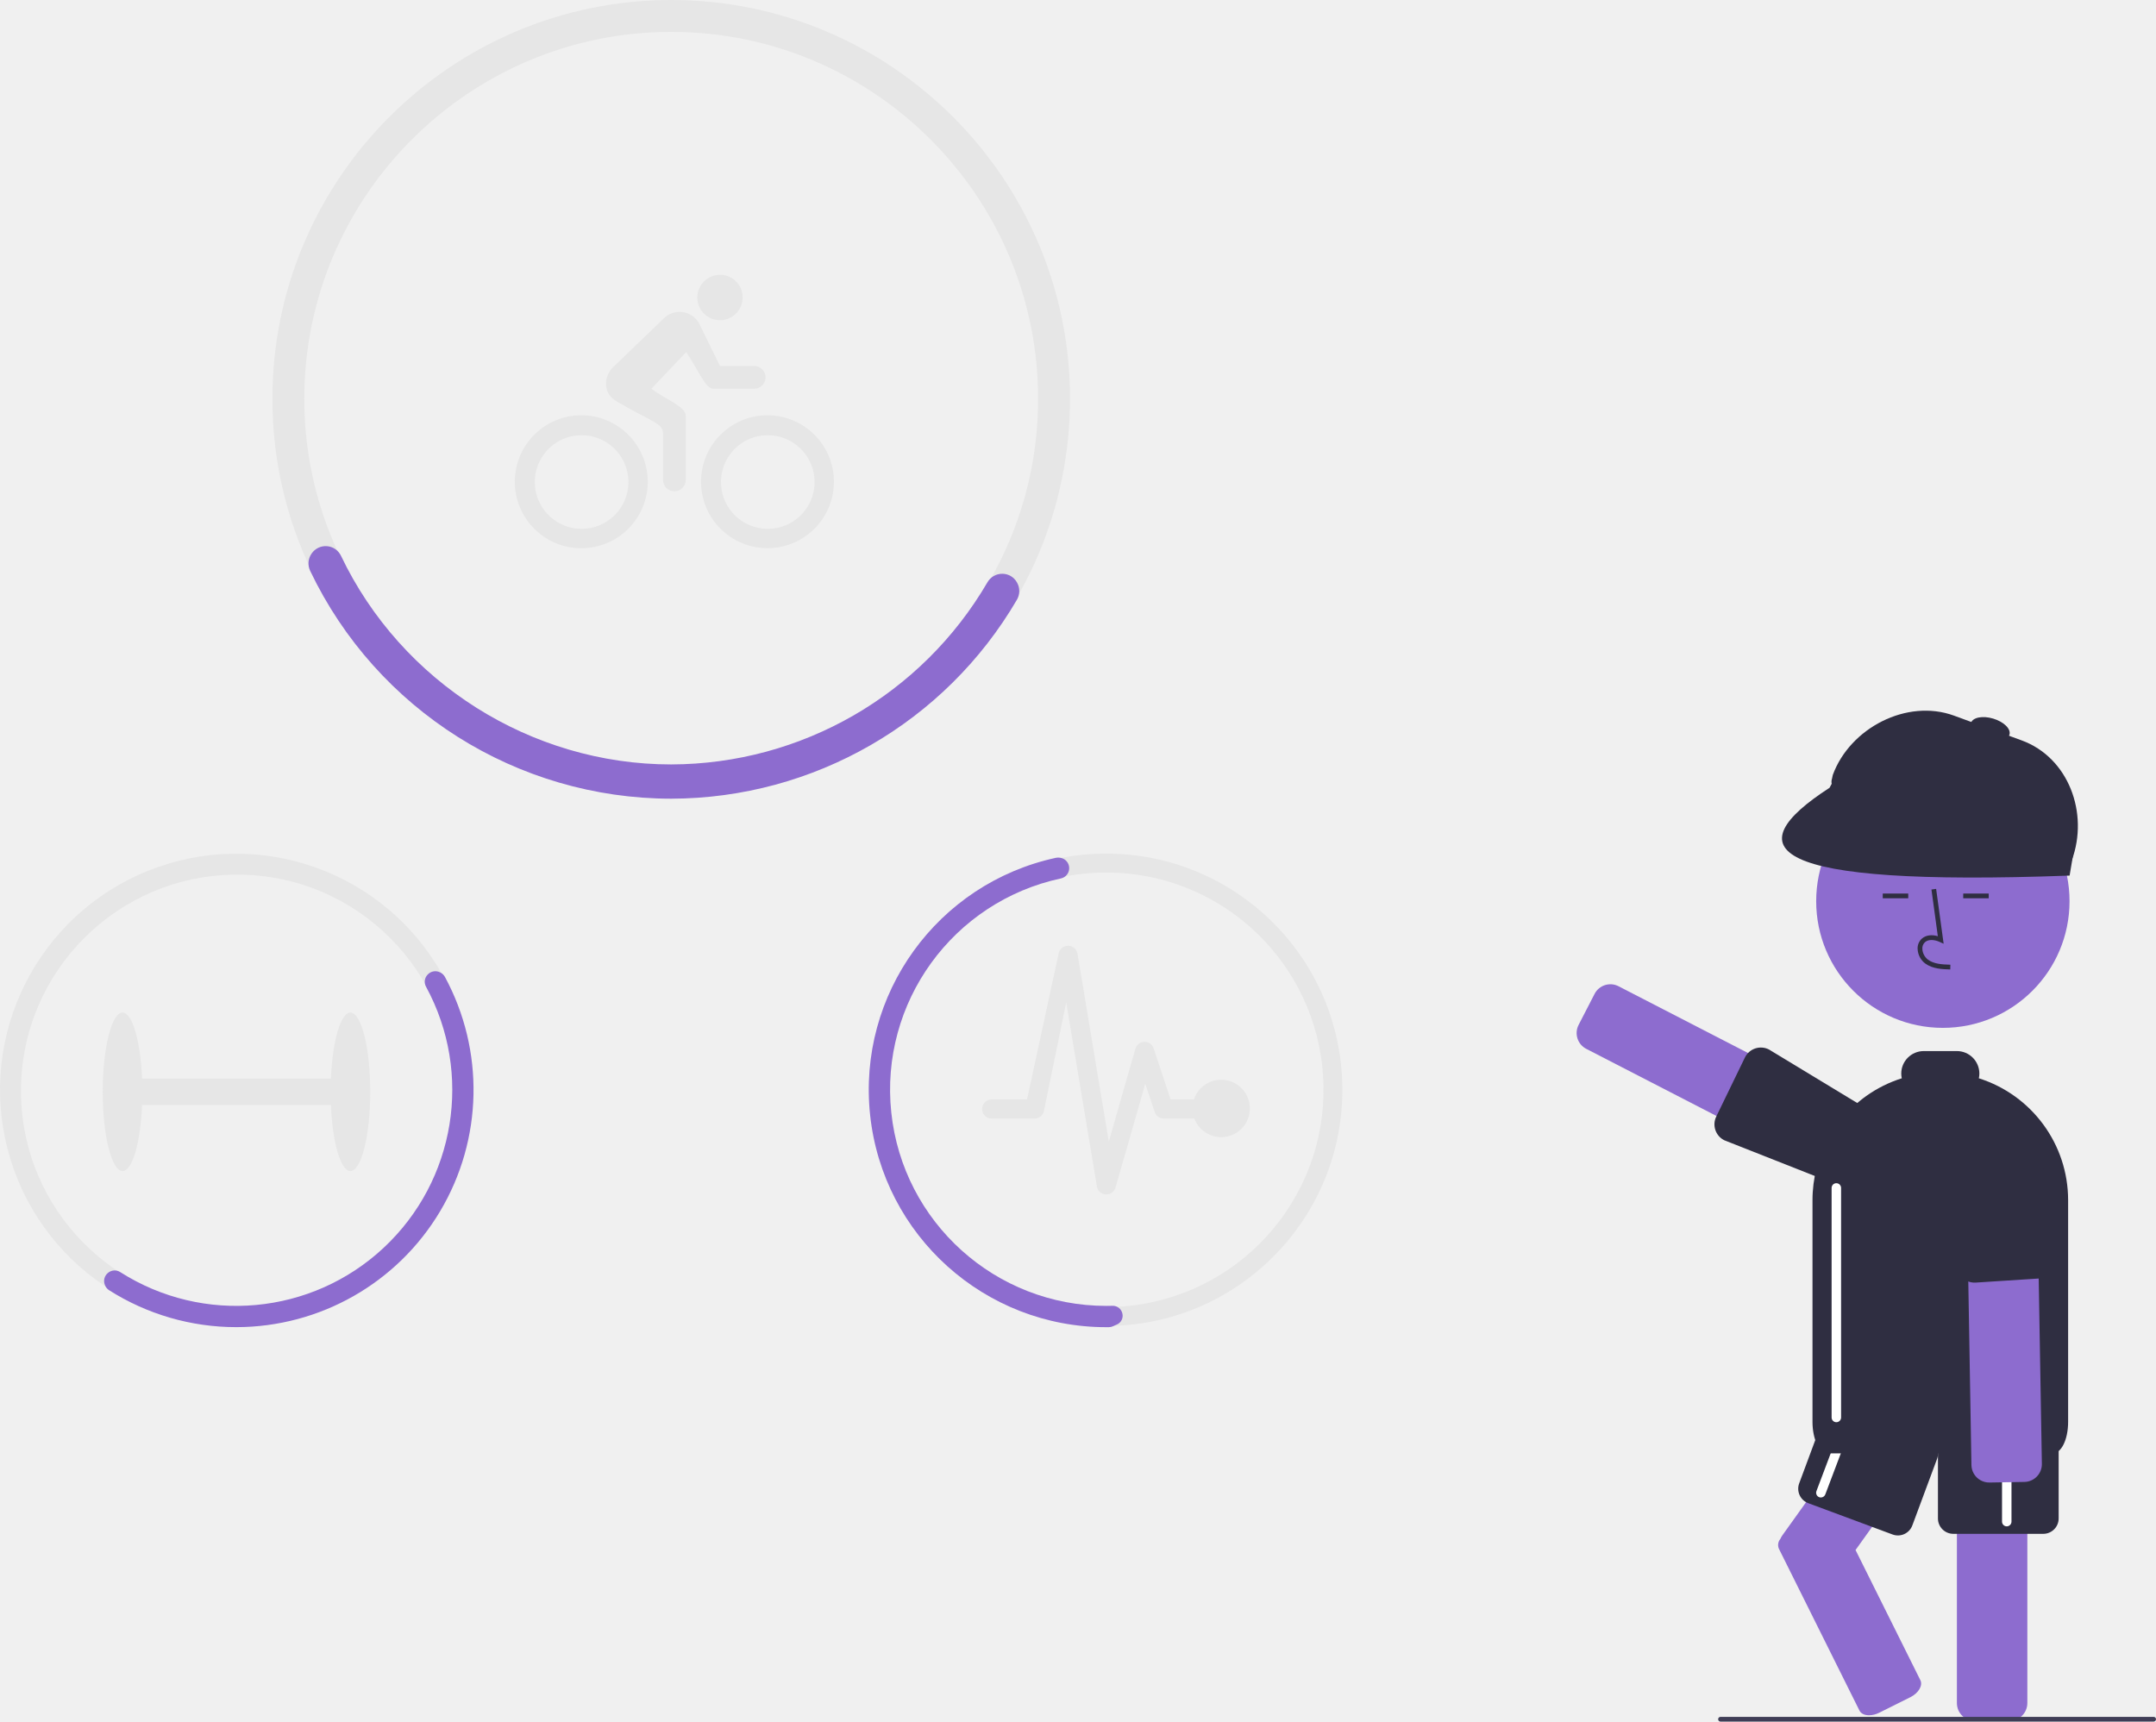
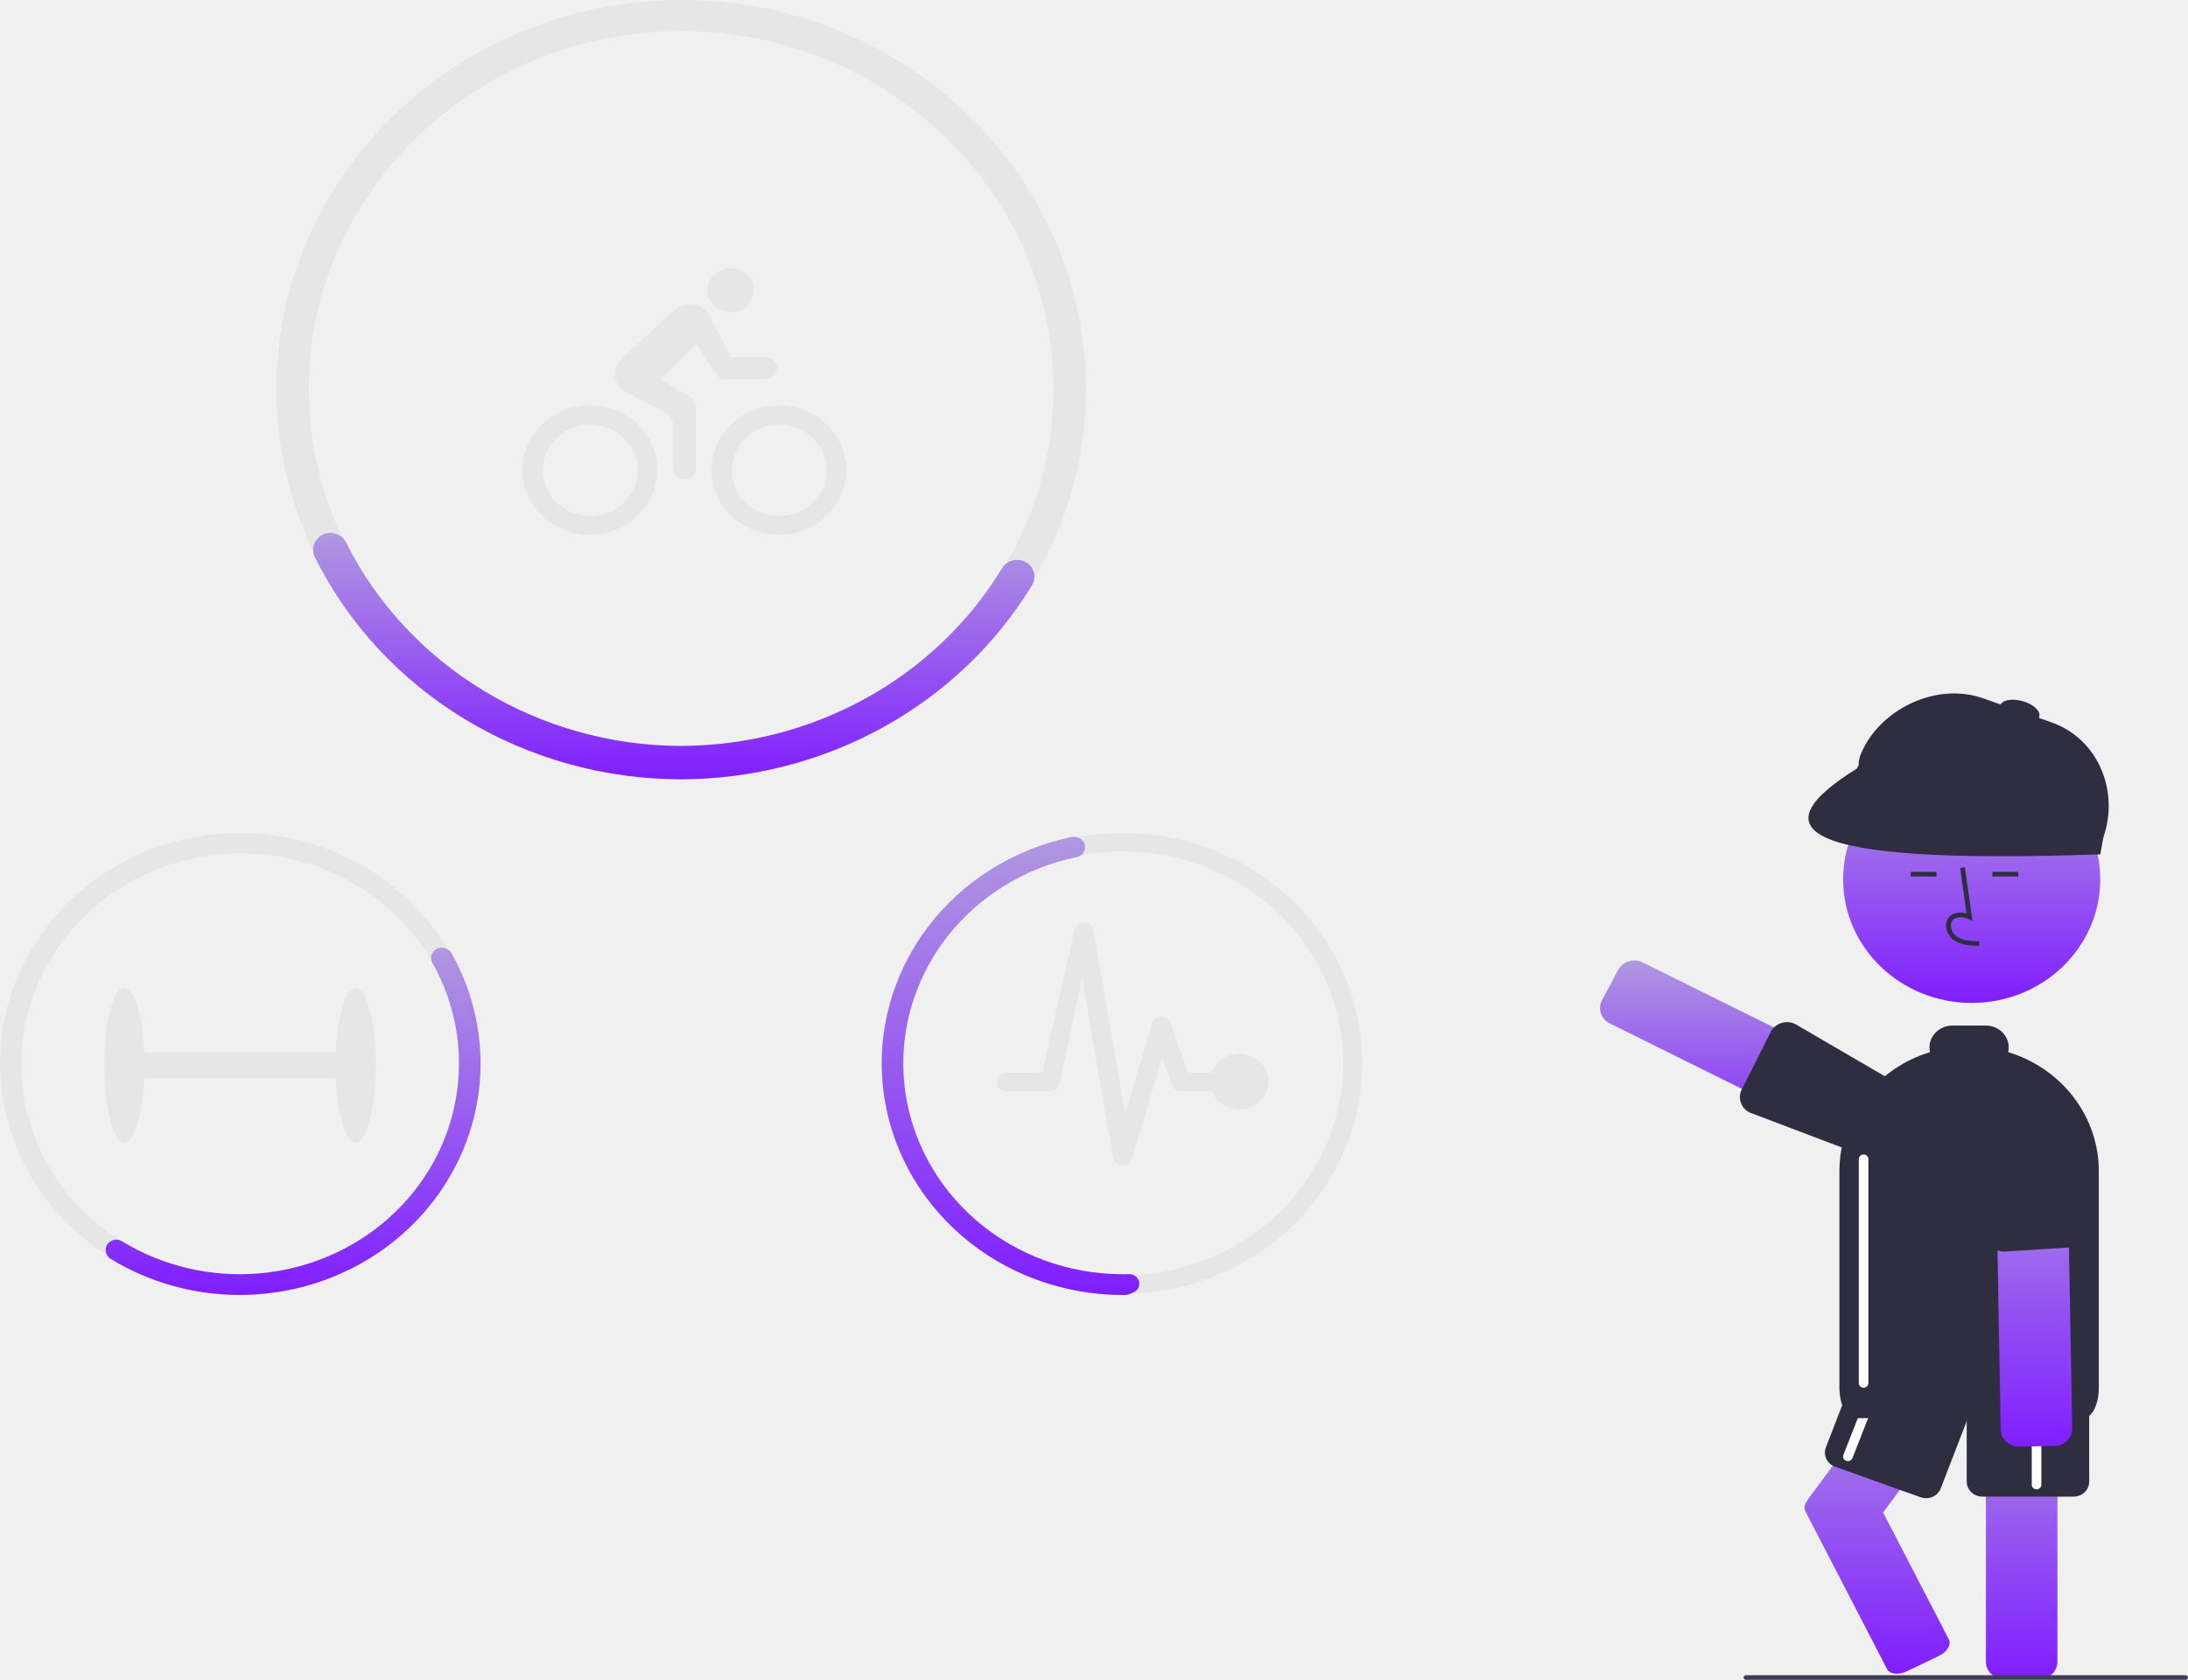
- <svg xmlns="http://www.w3.org/2000/svg" data-name="Layer 1" width="910.915" height="727.466" viewBox="0 0 910.915 727.466">
-   <path d="M896.568,736.779a4.098,4.098,0,0,1,.229-.34,6.959,6.959,0,0,1,.76-1.35l25.16-35.2,20.73-28.99h35.36l-2.5,3.49-4.45,6.23-13.79,19.28-29.55,41.33,27.39,55.02c1.12,2.24-.79,5.46-4.24,7.18l-13.21,6.58a9.712,9.712,0,0,1-4.23,1.06c-1.86,0-3.41-.69-4.06-2l-34.05-68.4A3.963,3.963,0,0,1,896.568,736.779Z" transform="translate(-144.5425 -86.26723)" fill="#8d6ccf" />
-   <path d="M944.15,734.671,908.529,721.436a6.508,6.508,0,0,1-3.829-8.357l10.449-28.122a6.509,6.509,0,0,1,8.357-3.829l35.621,13.235a6.508,6.508,0,0,1,3.829,8.357l-10.449,28.122a6.499,6.499,0,0,1-8.357,3.829Z" transform="translate(-144.5425 -86.26723)" fill="#2f2e41" />
-   <path d="M913.861,719.038a1.994,1.994,0,0,1-.704-.129h-0a2.003,2.003,0,0,1-1.164-2.578l13.079-34.611a2,2,0,0,1,3.742,1.414L915.734,717.745A2.004,2.004,0,0,1,913.861,719.038Z" transform="translate(-144.5425 -86.26723)" fill="#fff" />
-   <path d="M971.337,805.919V680.909a1.968,1.968,0,0,1,.022-.348,7.443,7.443,0,0,1,4.764-6.637,7.313,7.313,0,0,1,2.714-.516h14.76a7.508,7.508,0,0,1,7.5,7.5V805.919a7.508,7.508,0,0,1-7.5,7.5H978.837A7.508,7.508,0,0,1,971.337,805.919Z" transform="translate(-144.5425 -86.26723)" fill="#8d6ccf" />
-   <path d="M963.328,727.899v-30a6.507,6.507,0,0,1,6.5-6.5h38a6.507,6.507,0,0,1,6.5,6.5v30a6.507,6.507,0,0,1-6.5,6.5h-38A6.507,6.507,0,0,1,963.328,727.899Z" transform="translate(-144.5425 -86.26723)" fill="#2f2e41" />
-   <path d="M992.402,731.233a2.002,2.002,0,0,1-2-2v-37a2,2,0,0,1,4,0v37A2.002,2.002,0,0,1,992.402,731.233Z" transform="translate(-144.5425 -86.26723)" fill="#fff" />
-   <path d="M924.068,585.823,814.73,529.454a7.517,7.517,0,0,1-3.227-10.104l6.761-13.121a7.516,7.516,0,0,1,10.103-3.225L937.708,559.375A7.106,7.106,0,0,1,939.226,560.422a7.471,7.471,0,0,1,1.706,9.056l-6.761,13.121a7.478,7.478,0,0,1-4.386,3.708,7.771,7.771,0,0,1-2.298.352A7.442,7.442,0,0,1,924.068,585.823Z" transform="translate(-144.5425 -86.26723)" fill="#8d6ccf" />
-   <path d="M926.194,589.065l-53.158-20.988a7.509,7.509,0,0,1-3.347-10.057l12.122-24.984a7.537,7.537,0,0,1,4.34-3.751,7.514,7.514,0,0,1,5.796.457l48.004,29.1a2.185,2.185,0,0,1,.511.356c1.223,1.101,1.833,3.745,2.322,5.866l.078.33c.134.569.249,1.061.366,1.405l.04.132c.043.14.086.285.116.418a7.468,7.468,0,0,1-.578,5.155L936.185,585.693a7.584,7.584,0,0,1-6.727,4.146A7.199,7.199,0,0,1,926.194,589.065Z" transform="translate(-144.5425 -86.26723)" fill="#2f2e41" />
-   <circle cx="820.863" cy="380.81" r="53.519" fill="#8d6ccf" />
-   <path d="M968.53,495.913l.056-2c-3.721-.104-7.001-.337-9.466-2.138a6.148,6.148,0,0,1-2.381-4.528,3.514,3.514,0,0,1,1.153-2.895c1.636-1.382,4.269-.935,6.188-.055l1.655.759-3.173-23.19-1.981.271,2.699,19.727c-2.607-.767-5.023-.437-6.678.961a5.471,5.471,0,0,0-1.86,4.492,8.133,8.133,0,0,0,3.2,6.073C961.107,495.705,965.223,495.82,968.53,495.913Z" transform="translate(-144.5425 -86.26723)" fill="#2f2e41" />
-   <rect x="795.466" y="377.571" width="10.771" height="2" fill="#2f2e41" />
-   <rect x="829.466" y="377.571" width="10.771" height="2" fill="#2f2e41" />
-   <path d="M916.618,700.374c-3.534-.204-6.291-6.015-6.291-13.302V593.399a54.363,54.363,0,0,1,1.706-13.524l0-.001c.412-1.589.902-3.168,1.453-4.692a53.865,53.865,0,0,1,17.025-23.879c.878-.717,1.796-1.411,2.728-2.062a53.642,53.642,0,0,1,14.81-7.335,9.372,9.372,0,0,1-.222-2.006,9.511,9.511,0,0,1,9.5-9.5h14a9.511,9.511,0,0,1,9.5,9.5,9.373,9.373,0,0,1-.221,2.002A54.031,54.031,0,0,1,1018.328,593.399v93.672c0,7.474-2.855,13.328-6.5,13.328h-95A.741.741,0,0,1,916.618,700.374Z" transform="translate(-144.5425 -86.26723)" fill="#2f2e41" />
-   <path d="M978.462,708.924a7.511,7.511,0,0,1-.984-3.576L975.374,582.355a7.49,7.49,0,0,1,2.104-5.342l.002-.002a7.496,7.496,0,0,1,5.263-2.29l14.76-.248a7.495,7.495,0,0,1,7.578,6.621,5.955,5.955,0,0,1,.048.742l2.112,123.002a7.518,7.518,0,0,1-7.377,7.625l-14.755.254a7.529,7.529,0,0,1-6.648-3.794Z" transform="translate(-144.5425 -86.26723)" fill="#8d6ccf" />
-   <path d="M972.258,624.463a7.508,7.508,0,0,1-.965-3.208l.63-56.983a7.509,7.509,0,0,1,6.891-8.064l14.713-1.153a7.547,7.547,0,0,1,5.023,1.428c.151.114.302.254.449.353a14.035,14.035,0,0,0,1.148.86l.319.226c2.115,1.497,4.513,3.194,4.629,4.848l8.852,55.595a7.382,7.382,0,0,1-1.096,4.526,6.815,6.815,0,0,1-.677.939,6.475,6.475,0,0,1-.721.724,7.427,7.427,0,0,1-4.408,1.884l-27.691,1.787a7.508,7.508,0,0,1-7.096-3.764Z" transform="translate(-144.5425 -86.26723)" fill="#2f2e41" />
-   <path d="M920.402,687.233a2.002,2.002,0,0,1-2-2v-97a2,2,0,0,1,4,0v97A2.002,2.002,0,0,1,920.402,687.233Z" transform="translate(-144.5425 -86.26723)" fill="#fff" />
-   <path d="M1013.944,454.363l-92.974-34.013a4,4,0,0,1-2.382-5.131l.315-1.487c7.261-19.848,31.328-32.34,51.176-25.079l28.61,10.466c19.848,7.261,28.475,30.764,21.214,50.612l-.828,2.248A4,4,0,0,1,1013.944,454.363Z" transform="translate(-144.5425 -86.26723)" fill="#2f2e41" />
-   <path d="M1018.952,456.25c-129.587,4.782-140.911-11.501-101.426-37.105l8.376-15.413,96,35Z" transform="translate(-144.5425 -86.26723)" fill="#2f2e41" />
-   <ellipse cx="985.402" cy="394.233" rx="4.5" ry="8.5" transform="translate(179.6477 1138.168) rotate(-73.26954)" fill="#2f2e41" />
-   <path d="M428.128,86.267c-92.916,0-168.497,75.581-168.497,168.497a167.593,167.593,0,0,0,14.774,68.989c26.407,58.61,85.367,99.508,153.723,99.508a168.59,168.59,0,0,0,168.497-168.497C596.625,161.848,521.031,86.267,428.128,86.267ZM567.536,322.5A155.175,155.175,0,0,1,428.128,409.781c-65.687,0-121.965-41.073-144.49-98.888A153.876,153.876,0,0,1,273.111,254.764C273.111,169.289,342.653,99.747,428.128,99.747s155.017,69.542,155.017,155.017A153.935,153.935,0,0,1,567.536,322.5Z" transform="translate(-144.5425 -86.26723)" fill="#e6e6e6" />
-   <path d="M428.128,423.761A169.2,169.2,0,0,1,275.592,327.495a7.279,7.279,0,0,1,.548-7.233l.09-.132a7.173,7.173,0,0,1,12.379.99c25.564,53.556,80.328,88.162,139.52,88.162a155.145,155.145,0,0,0,133.619-76.976,7.176,7.176,0,0,1,6.259-3.588,7.049,7.049,0,0,1,6.162,3.592l.079.138a7.266,7.266,0,0,1-.038,7.222A169.646,169.646,0,0,1,428.128,423.761Z" transform="translate(-144.5425 -86.26723)" fill="#8d6ccf" />
-   <path d="M390.15,270.176a19.776,19.776,0,1,1-13.871,5.807,19.515,19.515,0,0,1,13.871-5.807m0-8.425A28.088,28.088,0,1,0,418.223,289.854a28.088,28.088,0,0,0-28.073-28.103Zm58.523-40.168a9.58,9.58,0,0,0,9.628-9.531q0-.049,0-.097a9.478,9.478,0,0,0-9.387-9.568q-.09-.001-.181,0a9.599,9.599,0,0,0-.181,19.196Q448.613,221.583,448.673,221.582Zm20.129,48.593a19.776,19.776,0,1,1-13.871,5.807,19.515,19.515,0,0,1,13.871-5.807m0-8.425a28.073,28.073,0,1,0,28.073,28.073,28.073,28.073,0,0,0-28.073-28.073Z" transform="translate(-144.5425 -86.26723)" fill="#e6e6e6" />
-   <path d="M463.176,240.899H448.733L439.857,222.816A9.414,9.414,0,0,0,424.963,220.83L403.389,241.621a9.797,9.797,0,0,0-2.798,6.74c0,5.235,3.791,7.101,5.566,8.154,13.69,7.883,18.505,8.756,18.505,12.697V289.041a4.814,4.814,0,0,0,9.628,0h0V261.961c0-3.972-9.147-7.221-14.533-11.434l14.713-15.496c5.627,8.575,8.214,15.496,11.434,15.496h17.271a4.814,4.814,0,1,0,.016-9.628h-.016Z" transform="translate(-144.5425 -86.26723)" fill="#e6e6e6" />
-   <path d="M292.599,514.124c-4.147,0-7.581,12.074-8.246,27.906H204.569c-.665-15.832-4.099-27.906-8.246-27.906-4.624,0-8.372,14.993-8.372,33.487s3.748,33.487,8.372,33.487c4.147,0,7.581-12.074,8.246-27.906h79.783c.665,15.832,4.099,27.906,8.246,27.906,4.624,0,8.372-14.993,8.372-33.487S297.222,514.124,292.599,514.124Z" transform="translate(-144.5425 -86.26723)" fill="#e6e6e6" />
-   <path d="M331.462,498.169a99.773,99.773,0,1,0,12.644,48.581A99.773,99.773,0,0,0,331.462,498.169Zm-87.16,140.392a91.358,91.358,0,1,1,.922 0Q244.762,638.563,244.302,638.561Z" transform="translate(-144.5425 -86.26723)" fill="#e6e6e6" />
-   <path d="M244.35,647.055a100.096,100.096,0,0,1-53.697-15.592,4.49,4.49,0,0,1-1.767-2.149l-.05-.13a4.403,4.403,0,0,1,1.346-5.067,4.345,4.345,0,0,1,5.166-.316A91.269,91.269,0,0,0,324.549,503.223a4.35,4.35,0,0,1,.673-5.134,4.409,4.409,0,0,1,5.154-.991l.125.059a4.456,4.456,0,0,1,2.015,1.888A100.267,100.267,0,0,1,244.397,647.055Z" transform="translate(-144.5425 -86.26723)" fill="#8d6ccf" />
-   <path d="M611.909,446.964a99.804,99.804,0,1,0-.036,199.608h.036c.647,0,1.281,0,1.928-.027A99.8,99.8,0,0,0,611.909,446.964ZM632.25,636.301A91.818,91.818,0,1,1,611.855,454.944h.054A91.818,91.818,0,0,1,632.25,636.301Z" transform="translate(-144.5425 -86.26723)" fill="#e6e6e6" />
-   <path d="M611.909,647.072a100.305,100.305,0,0,1-21.236-198.337,4.598,4.598,0,0,1,1.808-.023l.208.04a4.442,4.442,0,0,1,.101,8.7A91.328,91.328,0,0,0,611.922,638.079c.882-.008,1.74-.012,2.61-.038a4.138,4.138,0,0,1,4.212,3.242,4.003,4.003,0,0,1-2.272,4.638v0q-.881.404-1.77.793a4.107,4.107,0,0,1-1.584.351C612.716,647.072,612.315,647.072,611.909,647.072Z" transform="translate(-144.5425 -86.26723)" fill="#8d6ccf" />
-   <path d="M661.145,542.525a12.198,12.198,0,0,0-12.179,8.313h-9.829l-7.176-21.578a4.043,4.043,0,0,0-3.841-2.779h-.076a3.996,3.996,0,0,0-3.79,2.931l-11.244,39.239-13.215-79.363a4.057,4.057,0,0,0-7.934-.328l-13.392,61.879H563.463a4.043,4.043,0,0,0,0,8.085h18.192a4.03,4.03,0,0,0,3.916-3.057l9.45-46.036,12.962,77.797a4.014,4.014,0,0,0,3.765,3.36h.227a4.055,4.055,0,0,0,3.891-2.931l12.558-43.863,3.967,11.951a4.076,4.076,0,0,0,3.841,2.779H649.143a12.131,12.131,0,1,0,12.002-16.398Z" transform="translate(-144.5425 -86.26723)" fill="#e6e6e6" />
-   <path d="M1054.458,813.733h-183a1,1,0,0,1,0-2h183a1,1,0,0,1,0,2Z" transform="translate(-144.5425 -86.26723)" fill="#3f3d56" />
+ <svg xmlns="http://www.w3.org/2000/svg" width="530" height="407" viewBox="0 0 530 407" fill="none">
+   <g clip-path="url(#clip0_133_71)">
+     <path d="M437.553 363.946C437.594 363.881 437.639 363.817 437.686 363.756C437.804 363.489 437.952 363.236 438.129 363.001L452.768 343.307L464.829 327.088H485.403L483.948 329.04L481.359 332.526L473.336 343.313L456.142 366.436L472.079 397.218C472.73 398.472 471.619 400.273 469.612 401.235L461.926 404.917C461.163 405.291 460.321 405.494 459.464 405.51C458.382 405.51 457.481 405.124 457.102 404.391L437.291 366.123C437.135 365.769 437.077 365.383 437.123 365.001C437.169 364.62 437.317 364.256 437.553 363.946Z" fill="url(#paint0_linear_133_71)" />
+     <path d="M465.238 362.767L444.512 355.362C443.573 355.025 442.811 354.344 442.393 353.467C441.975 352.59 441.936 351.59 442.284 350.686L448.364 334.953C448.714 334.05 449.423 333.317 450.334 332.915C451.246 332.514 452.286 332.476 453.226 332.811L473.951 340.215C474.891 340.552 475.653 341.234 476.071 342.11C476.488 342.987 476.527 343.987 476.179 344.891L470.1 360.624C469.927 361.072 469.664 361.483 469.326 361.833C468.988 362.182 468.582 362.465 468.13 362.664C467.679 362.863 467.191 362.974 466.695 362.992C466.198 363.01 465.703 362.933 465.238 362.767Z" fill="#2F2E41" />
+     <path d="M447.614 354.021C447.474 354.021 447.335 353.996 447.204 353.949C446.916 353.843 446.683 353.632 446.556 353.362C446.429 353.092 446.418 352.784 446.527 352.506L454.137 333.142C454.246 332.864 454.465 332.64 454.747 332.518C455.028 332.395 455.348 332.386 455.637 332.491C455.925 332.596 456.159 332.807 456.286 333.077C456.413 333.347 456.423 333.655 456.314 333.933L448.704 353.297C448.62 353.51 448.471 353.693 448.277 353.822C448.082 353.951 447.851 354.021 447.614 354.021Z" fill="white" />
+     <path d="M481.056 402.628V332.688C481.054 332.623 481.059 332.558 481.069 332.494C481.104 331.682 481.385 330.898 481.877 330.239C482.37 329.579 483.052 329.072 483.84 328.78C484.343 328.589 484.879 328.491 485.42 328.492H494.008C495.165 328.493 496.274 328.936 497.092 329.722C497.91 330.509 498.37 331.576 498.372 332.688V402.628C498.37 403.741 497.91 404.807 497.092 405.594C496.274 406.381 495.165 406.823 494.008 406.824H485.42C484.263 406.823 483.154 406.381 482.336 405.594C481.518 404.807 481.057 403.741 481.056 402.628Z" fill="url(#paint1_linear_133_71)" />
+     <path d="M476.396 358.978V342.194C476.397 341.23 476.796 340.305 477.505 339.623C478.214 338.942 479.175 338.558 480.178 338.557H502.287C503.29 338.558 504.251 338.942 504.96 339.623C505.669 340.305 506.068 341.23 506.069 342.194V358.978C506.068 359.942 505.669 360.867 504.96 361.548C504.251 362.23 503.29 362.614 502.287 362.615H480.178C479.175 362.614 478.214 362.23 477.505 361.548C476.796 360.867 476.397 359.942 476.396 358.978Z" fill="#2F2E41" />
+     <path d="M493.312 360.843C493.004 360.843 492.708 360.725 492.49 360.515C492.272 360.305 492.149 360.021 492.149 359.724V339.024C492.149 338.727 492.271 338.442 492.49 338.233C492.708 338.023 493.004 337.905 493.312 337.905C493.621 337.905 493.917 338.023 494.135 338.233C494.353 338.442 494.476 338.727 494.476 339.024V359.724C494.476 360.021 494.353 360.305 494.135 360.515C493.917 360.725 493.621 360.843 493.312 360.843Z" fill="white" />
+     <path d="M453.553 279.49L389.937 247.953C388.91 247.44 388.136 246.558 387.784 245.499C387.433 244.44 387.531 243.289 388.059 242.3L391.993 234.959C392.526 233.972 393.443 233.228 394.545 232.89C395.646 232.552 396.842 232.647 397.871 233.155L461.489 264.693C461.809 264.85 462.106 265.047 462.373 265.279C463.103 265.895 463.598 266.729 463.778 267.647C463.958 268.566 463.813 269.516 463.365 270.345L459.432 277.686C459.17 278.176 458.809 278.612 458.371 278.968C457.933 279.324 457.426 279.594 456.88 279.761C456.447 279.89 455.996 279.957 455.543 279.957C454.85 279.957 454.168 279.797 453.553 279.49Z" fill="url(#paint2_linear_133_71)" />
+     <path d="M454.79 281.303L423.861 269.561C422.828 269.062 422.043 268.189 421.678 267.135C421.313 266.08 421.398 264.929 421.913 263.934L428.967 249.956C429.488 248.964 430.395 248.21 431.492 247.858C432.043 247.683 432.626 247.615 433.205 247.659C433.784 247.703 434.348 247.857 434.864 248.113L462.794 264.394C462.903 264.446 463.003 264.513 463.092 264.593C463.804 265.209 464.158 266.688 464.443 267.875L464.488 268.06C464.566 268.378 464.633 268.653 464.701 268.846L464.724 268.92C464.749 268.998 464.774 269.079 464.791 269.153C465.041 270.123 464.922 271.146 464.455 272.037L460.603 279.417C460.236 280.112 459.676 280.696 458.985 281.106C458.295 281.515 457.5 281.733 456.689 281.737C456.03 281.738 455.379 281.589 454.79 281.303Z" fill="#2F2E41" />
+     <path d="M477.605 242.997C494.802 242.997 508.744 229.591 508.744 213.054C508.744 196.517 494.802 183.111 477.605 183.111C460.407 183.111 446.466 196.517 446.466 213.054C446.466 229.591 460.407 242.997 477.605 242.997Z" fill="url(#paint3_linear_133_71)" />
+     <path d="M479.423 229.187L479.455 228.068C477.29 228.01 475.382 227.88 473.948 226.872C473.541 226.57 473.207 226.188 472.968 225.751C472.729 225.313 472.59 224.832 472.562 224.339C472.537 224.037 472.584 223.734 472.701 223.454C472.817 223.173 472.999 222.921 473.233 222.719C474.185 221.946 475.717 222.196 476.833 222.689L477.796 223.113L475.95 210.139L474.797 210.291L476.367 221.327C474.85 220.898 473.444 221.083 472.482 221.865C472.112 222.175 471.822 222.563 471.634 222.999C471.446 223.435 471.366 223.907 471.399 224.378C471.433 225.041 471.617 225.688 471.939 226.275C472.261 226.862 472.712 227.374 473.261 227.776C475.104 229.071 477.498 229.135 479.423 229.187Z" fill="#2F2E41" />
+     <path d="M469.095 211.242H462.828V212.361H469.095V211.242Z" fill="#2F2E41" />
+     <path d="M488.878 211.242H482.61V212.361H488.878V211.242Z" fill="#2F2E41" />
+     <path d="M449.219 343.578C447.162 343.464 445.559 340.213 445.559 336.136V283.729C445.558 281.176 445.891 278.634 446.551 276.162L446.551 276.161C446.791 275.272 447.076 274.389 447.397 273.536C449.35 268.288 452.779 263.663 457.302 260.176C457.813 259.775 458.347 259.387 458.889 259.023C461.524 257.235 464.431 255.851 467.507 254.919C467.422 254.55 467.378 254.174 467.377 253.796C467.379 252.387 467.962 251.036 468.998 250.04C470.034 249.044 471.439 248.483 472.905 248.481H481.05C482.516 248.483 483.921 249.044 484.957 250.04C485.993 251.036 486.576 252.387 486.578 253.796C486.577 254.173 486.534 254.549 486.449 254.917C492.815 256.855 498.375 260.693 502.321 265.873C506.267 271.053 508.395 277.307 508.397 283.729V336.136C508.397 340.317 506.735 343.593 504.615 343.593H449.341C449.299 343.593 449.258 343.589 449.219 343.578Z" fill="#2F2E41" />
+     <path d="M485.201 348.362C484.84 347.752 484.643 347.064 484.629 346.362L483.405 277.55C483.395 276.999 483.497 276.451 483.707 275.938C483.918 275.425 484.231 274.957 484.629 274.561L484.63 274.56C485.028 274.164 485.503 273.846 486.029 273.627C486.554 273.407 487.12 273.289 487.693 273.279L496.28 273.141C497.362 273.122 498.413 273.491 499.228 274.175C500.043 274.86 500.564 275.811 500.69 276.845C500.708 276.982 500.717 277.121 500.718 277.26L501.947 346.077C501.963 347.189 501.521 348.262 500.716 349.062C499.912 349.861 498.811 350.322 497.654 350.343L489.069 350.485C488.286 350.496 487.514 350.305 486.834 349.931C486.154 349.558 485.59 349.016 485.201 348.362Z" fill="url(#paint4_linear_133_71)" />
+     <path d="M481.592 301.108C481.267 300.558 481.075 299.944 481.031 299.313L481.398 267.432C481.308 266.323 481.681 265.225 482.432 264.379C483.184 263.533 484.254 263.009 485.407 262.921L493.968 262.276C495.01 262.199 496.046 262.483 496.89 263.075C496.978 263.139 497.066 263.217 497.152 263.272C497.366 263.444 497.589 263.604 497.82 263.754L498.005 263.88C499.236 264.718 500.631 265.668 500.698 266.593L505.849 297.697C505.926 298.585 505.702 299.473 505.211 300.229C505.095 300.415 504.963 300.591 504.817 300.755C504.688 300.9 504.548 301.036 504.397 301.16C503.687 301.774 502.785 302.145 501.832 302.214L485.721 303.214C484.896 303.275 484.07 303.109 483.339 302.736C482.608 302.363 482.002 301.799 481.592 301.108Z" fill="#2F2E41" />
+     <path d="M451.421 336.226C451.112 336.226 450.816 336.108 450.598 335.898C450.38 335.688 450.257 335.404 450.257 335.107V280.838C450.257 280.541 450.379 280.257 450.598 280.047C450.816 279.837 451.112 279.719 451.421 279.719C451.729 279.719 452.025 279.837 452.243 280.047C452.462 280.257 452.584 280.541 452.584 280.838V335.107C452.584 335.404 452.461 335.688 452.243 335.898C452.025 336.108 451.729 336.226 451.421 336.226Z" fill="white" />
+     <path d="M505.846 205.941L451.751 186.912C451.464 186.811 451.2 186.657 450.975 186.458C450.75 186.259 450.568 186.019 450.44 185.753C450.311 185.486 450.238 185.198 450.225 184.904C450.212 184.611 450.26 184.317 450.365 184.041L450.548 183.209C454.773 172.105 468.775 165.116 480.324 169.179L496.97 175.034C508.518 179.097 513.538 192.246 509.313 203.351L508.831 204.608C508.619 205.166 508.186 205.619 507.626 205.869C507.066 206.119 506.426 206.145 505.846 205.941Z" fill="#2F2E41" />
+     <path d="M508.76 206.997C433.362 209.672 426.774 200.562 449.747 186.238L454.621 177.615L510.476 197.196L508.76 206.997Z" fill="#2F2E41" />
+     <path d="M493.976 173.668C494.392 172.337 492.609 170.644 489.993 169.888C487.378 169.132 484.92 169.599 484.503 170.93C484.087 172.262 485.87 173.954 488.486 174.711C491.102 175.467 493.56 175 493.976 173.668Z" fill="#2F2E41" />
+     <path d="M164.999 0C110.938 0 66.962 42.286 66.962 94.27C66.947 107.577 69.877 120.734 75.558 132.868C90.923 165.659 125.228 188.54 164.999 188.54C190.996 188.526 215.924 178.59 234.306 160.914C252.688 143.238 263.022 119.268 263.036 94.27C263.036 42.286 219.053 0 164.999 0ZM246.111 132.167C238.708 146.797 227.178 159.132 212.837 167.766C198.496 176.4 181.92 180.985 164.999 180.999C126.781 180.999 94.036 158.019 80.931 125.673C76.869 115.665 74.791 105.014 74.805 94.27C74.805 46.449 115.267 7.542 164.999 7.542C214.732 7.542 255.193 46.449 255.193 94.27C255.21 107.403 252.104 120.366 246.111 132.167Z" fill="#E6E6E6" />
+     <path d="M164.999 188.82C146.429 188.806 128.242 183.741 112.538 174.211C96.834 164.681 84.253 151.074 76.249 134.961C75.929 134.319 75.79 133.607 75.846 132.897C75.902 132.187 76.151 131.503 76.567 130.914L76.62 130.84C77.036 130.261 77.603 129.797 78.264 129.495C78.925 129.193 79.657 129.064 80.387 129.12C81.117 129.176 81.818 129.416 82.421 129.815C83.024 130.214 83.507 130.759 83.822 131.394C98.696 161.358 130.56 180.719 164.999 180.719C180.738 180.681 196.192 176.686 209.83 169.131C223.467 161.577 234.813 150.725 242.743 137.653C243.112 137.039 243.643 136.53 244.282 136.177C244.922 135.825 245.647 135.641 246.385 135.645C247.114 135.644 247.831 135.829 248.461 136.182C249.091 136.535 249.612 137.044 249.97 137.655L250.016 137.733C250.379 138.349 250.568 139.047 250.564 139.756C250.56 140.464 250.363 141.16 249.994 141.773C241.318 156.057 228.911 167.912 214.003 176.165C199.094 184.417 182.202 188.78 164.999 188.82Z" fill="url(#paint5_linear_133_71)" />
+     <path d="M142.903 102.892C145.567 102.876 148.155 103.749 150.225 105.363C152.295 106.977 153.718 109.232 154.251 111.742C154.784 114.253 154.395 116.864 153.149 119.129C151.904 121.394 149.879 123.173 147.421 124.163C144.963 125.152 142.224 125.291 139.671 124.555C137.119 123.819 134.911 122.253 133.425 120.126C131.94 117.999 131.268 115.442 131.524 112.892C131.781 110.341 132.95 107.955 134.832 106.141C135.887 105.114 137.143 104.297 138.529 103.739C139.914 103.182 141.401 102.894 142.903 102.892ZM142.903 98.179C139.67 98.177 136.51 99.097 133.822 100.823C131.133 102.548 129.037 105.001 127.799 107.872C126.56 110.743 126.235 113.902 126.864 116.951C127.493 120 129.047 122.8 131.332 124.999C133.616 127.198 136.527 128.696 139.697 129.304C142.867 129.912 146.153 129.603 149.14 128.415C152.127 127.227 154.68 125.214 156.477 122.631C158.274 120.048 159.235 117.01 159.236 113.902C159.239 109.734 157.519 105.736 154.456 102.788C151.393 99.839 147.237 98.181 142.903 98.179ZM176.953 75.706C178.431 75.713 179.852 75.155 180.903 74.155C181.953 73.155 182.548 71.795 182.555 70.373C182.555 70.355 182.555 70.337 182.555 70.319C182.562 69.622 182.426 68.932 182.155 68.286C181.885 67.64 181.484 67.052 180.977 66.554C180.47 66.057 179.866 65.661 179.199 65.389C178.533 65.116 177.817 64.972 177.093 64.966C177.058 64.965 177.023 64.965 176.988 64.966C175.507 64.952 174.081 65.505 173.024 66.503C171.967 67.5 171.365 68.861 171.351 70.285C171.337 71.709 171.912 73.08 172.949 74.097C173.987 75.113 175.402 75.692 176.883 75.705C176.906 75.706 176.93 75.706 176.953 75.706ZM188.665 102.892C191.33 102.876 193.918 103.749 195.987 105.363C198.057 106.977 199.48 109.232 200.013 111.742C200.547 114.253 200.157 116.864 198.912 119.129C197.666 121.394 195.641 123.173 193.183 124.163C190.725 125.152 187.986 125.291 185.434 124.555C182.881 123.819 180.674 122.253 179.188 120.126C177.702 117.999 177.03 115.442 177.286 112.892C177.543 110.341 178.712 107.955 180.594 106.141C181.649 105.114 182.906 104.297 184.291 103.739C185.676 103.182 187.163 102.894 188.665 102.892ZM188.665 98.179C185.434 98.179 182.276 99.1 179.59 100.826C176.904 102.552 174.811 105.005 173.575 107.875C172.338 110.745 172.015 113.902 172.645 116.949C173.275 119.996 174.831 122.794 177.115 124.991C179.4 127.187 182.31 128.683 185.478 129.289C188.647 129.895 191.931 129.584 194.916 128.396C197.9 127.207 200.451 125.194 202.246 122.611C204.041 120.028 204.999 116.991 204.999 113.885C204.999 111.822 204.576 109.78 203.755 107.875C202.934 105.969 201.731 104.238 200.215 102.779C198.698 101.321 196.897 100.164 194.916 99.374C192.934 98.585 190.81 98.179 188.665 98.179Z" fill="#E6E6E6" />
+     <path d="M185.391 86.513H176.988L171.824 76.396C171.407 75.686 170.825 75.08 170.123 74.623C169.421 74.167 168.618 73.873 167.778 73.765C166.938 73.658 166.084 73.739 165.282 74.003C164.481 74.266 163.753 74.705 163.158 75.285L150.606 86.917C149.578 87.926 148.995 89.276 148.977 90.688C148.977 93.617 151.183 94.661 152.216 95.25C160.182 99.66 162.983 100.149 162.983 102.354V113.447C162.983 114.162 163.278 114.847 163.803 115.352C164.328 115.857 165.041 116.141 165.784 116.141C166.527 116.141 167.239 115.857 167.764 115.352C168.29 114.847 168.585 114.162 168.585 113.447V98.297C168.585 96.075 163.263 94.257 160.129 91.9L168.69 83.231C171.964 88.028 173.469 91.9 175.342 91.9H185.391C186.134 91.901 186.847 91.618 187.373 91.114C187.899 90.61 188.196 89.925 188.197 89.211C188.198 88.496 187.904 87.811 187.38 87.305C186.855 86.799 186.143 86.514 185.4 86.513L185.391 86.513Z" fill="#E6E6E6" />
+     <path d="M86.144 239.376C83.731 239.376 81.733 246.131 81.346 254.989H34.925C34.538 246.131 32.54 239.376 30.127 239.376C27.437 239.376 25.256 247.764 25.256 258.111C25.256 268.458 27.437 276.846 30.127 276.846C32.54 276.846 34.538 270.091 34.925 261.234H81.346C81.733 270.091 83.731 276.846 86.144 276.846C88.834 276.846 91.015 268.458 91.015 258.111C91.015 247.764 88.834 239.376 86.144 239.376Z" fill="#E6E6E6" />
+     <path d="M108.756 230.449C101.876 218.592 90.736 209.552 77.424 205.023C64.111 200.494 49.538 200.786 36.434 205.845C23.33 210.904 12.592 220.383 6.232 232.506C-0.128 244.629 -1.674 258.566 1.882 271.707C5.439 284.848 13.855 296.291 25.555 303.895C37.254 311.498 51.435 314.741 65.441 313.015C79.448 311.288 92.32 304.712 101.647 294.517C110.974 284.322 116.117 271.208 116.113 257.629C116.109 248.115 113.577 238.759 108.756 230.449ZM58.043 308.995C43.969 308.926 30.498 303.493 20.584 293.886C10.67 284.28 5.123 271.284 5.16 257.751C5.196 244.217 10.813 231.25 20.778 221.693C30.744 212.136 44.244 206.769 58.318 206.77C72.393 206.771 85.892 212.139 95.856 221.698C105.82 231.256 111.435 244.224 111.47 257.757C111.505 271.291 105.956 284.285 96.041 293.891C86.126 303.496 72.654 308.928 58.58 308.995C58.401 308.996 58.222 308.996 58.043 308.995Z" fill="#E6E6E6" />
+     <path d="M58.071 313.748C47.007 313.753 36.17 310.727 26.829 305.024C26.362 304.738 26.002 304.317 25.801 303.822L25.771 303.749C25.569 303.258 25.535 302.718 25.676 302.207C25.817 301.697 26.125 301.243 26.555 300.914C26.97 300.578 27.486 300.38 28.027 300.348C28.568 300.316 29.106 300.453 29.56 300.737C39.489 306.814 51.236 309.547 62.955 308.508C74.675 307.468 85.703 302.713 94.307 294.992C102.912 287.27 108.605 277.019 110.492 265.848C112.379 254.678 110.354 243.221 104.734 233.277C104.47 232.821 104.366 232.296 104.436 231.779C104.507 231.262 104.748 230.78 105.125 230.405C105.497 230.016 105.989 229.752 106.529 229.652C107.069 229.552 107.628 229.622 108.124 229.85L108.196 229.883C108.694 230.107 109.104 230.477 109.369 230.939C114.179 239.482 116.6 249.08 116.395 258.792C116.189 268.505 113.364 278 108.195 286.347C103.027 294.695 95.693 301.608 86.912 306.412C78.13 311.215 68.201 313.742 58.099 313.748H58.071Z" fill="url(#paint6_linear_133_71)" />
+     <path d="M271.929 201.802C264.302 201.798 256.749 203.24 249.701 206.044C242.654 208.848 236.25 212.96 230.855 218.144C225.46 223.328 221.18 229.484 218.26 236.259C215.339 243.034 213.835 250.296 213.834 257.629C213.833 264.963 215.334 272.226 218.252 279.002C221.17 285.778 225.447 291.935 230.84 297.121C236.233 302.307 242.635 306.421 249.682 309.228C256.728 312.034 264.281 313.478 271.908 313.478H271.929C272.305 313.478 272.674 313.478 273.05 313.463C288.351 313.179 302.917 307.099 313.581 296.544C324.245 285.989 330.145 271.813 329.997 257.098C329.849 242.383 323.666 228.319 312.792 217.964C301.918 207.609 287.233 201.801 271.929 201.802ZM283.764 307.731C276.434 309.332 268.836 309.427 261.465 308.011C254.095 306.594 247.118 303.698 240.991 299.512C234.863 295.326 229.724 289.944 225.908 283.717C222.092 277.49 219.685 270.559 218.845 263.377C218.005 256.195 218.751 248.923 221.033 242.037C223.316 235.151 227.084 228.805 232.091 223.415C237.098 218.025 243.232 213.711 250.091 210.756C256.951 207.801 264.381 206.271 271.897 206.266H271.929C285.067 206.265 297.745 210.92 307.539 219.34C317.334 227.76 323.558 239.356 325.022 251.911C326.487 264.465 323.089 277.099 315.477 287.396C307.866 297.694 296.576 304.933 283.764 307.731Z" fill="#E6E6E6" />
+     <path d="M271.929 313.757C257.527 313.757 243.633 308.636 232.92 299.379C222.208 290.122 215.434 277.384 213.9 263.613C212.367 249.843 216.183 236.014 224.614 224.786C233.046 213.558 245.497 205.725 259.573 202.792C259.919 202.721 260.277 202.717 260.625 202.779L260.746 202.801C261.33 202.91 261.857 203.21 262.238 203.649C262.619 204.088 262.831 204.64 262.838 205.212C262.845 205.784 262.647 206.341 262.276 206.788C261.906 207.236 261.386 207.547 260.805 207.669C247.974 210.314 236.614 217.431 228.915 227.649C221.215 237.867 217.719 250.464 219.102 263.012C220.484 275.56 226.646 287.173 236.401 295.613C246.156 304.053 258.814 308.724 271.937 308.726C272.45 308.721 272.949 308.719 273.456 308.705C274.021 308.682 274.576 308.852 275.024 309.183C275.472 309.515 275.785 309.988 275.906 310.519C276.04 311.032 275.981 311.574 275.739 312.049C275.497 312.524 275.088 312.901 274.585 313.114C274.243 313.264 273.899 313.413 273.554 313.558C273.264 313.681 272.951 313.748 272.633 313.754C272.399 313.757 272.165 313.757 271.929 313.757Z" fill="url(#paint7_linear_133_71)" />
+     <path d="M300.576 255.265C299.029 255.191 297.499 255.605 296.22 256.445C294.94 257.284 293.982 258.504 293.49 259.916H287.771L283.596 247.844C283.442 247.391 283.142 246.998 282.741 246.718C282.34 246.439 281.857 246.289 281.362 246.289H281.318C280.815 246.296 280.329 246.46 279.931 246.756C279.534 247.051 279.246 247.463 279.113 247.929L272.571 269.882L264.882 225.48C264.793 224.966 264.522 224.498 264.116 224.153C263.71 223.808 263.193 223.608 262.651 223.586C262.11 223.565 261.577 223.723 261.143 224.034C260.708 224.346 260.399 224.791 260.266 225.297L252.474 259.916H243.742C243.118 259.916 242.519 260.154 242.078 260.579C241.637 261.003 241.389 261.578 241.389 262.178C241.389 262.778 241.637 263.353 242.078 263.777C242.519 264.202 243.118 264.44 243.742 264.44H254.326C254.85 264.441 255.359 264.272 255.773 263.962C256.186 263.652 256.479 263.218 256.605 262.729L262.103 236.973L269.645 280.499C269.731 281.006 269.996 281.469 270.394 281.811C270.793 282.153 271.302 282.354 271.835 282.379H271.968C272.479 282.378 272.976 282.218 273.384 281.922C273.793 281.626 274.09 281.211 274.232 280.739L281.538 256.198L283.846 262.885C284.004 263.336 284.304 263.728 284.704 264.007C285.105 264.286 285.586 264.437 286.081 264.44H293.593C294.042 265.584 294.804 266.589 295.799 267.351C296.794 268.113 297.984 268.602 299.243 268.767C300.503 268.932 301.786 268.767 302.956 268.289C304.127 267.811 305.141 267.037 305.892 266.051C306.643 265.064 307.102 263.901 307.223 262.684C307.343 261.466 307.119 260.241 306.574 259.136C306.03 258.031 305.185 257.088 304.129 256.407C303.073 255.726 301.846 255.331 300.576 255.265Z" fill="#E6E6E6" />
+     <path d="M529.418 407H422.943C422.788 407 422.64 406.941 422.531 406.836C422.422 406.731 422.361 406.589 422.361 406.441C422.361 406.292 422.422 406.15 422.531 406.045C422.64 405.94 422.788 405.881 422.943 405.881H529.418C529.572 405.881 529.72 405.94 529.829 406.045C529.939 406.15 530 406.292 530 406.441C530 406.589 529.939 406.731 529.829 406.836C529.72 406.941 529.572 407 529.418 407Z" fill="#3F3D56" />
+   </g>
+   <defs>
+     <linearGradient id="paint0_linear_133_71" x1="461.255" y1="327.088" x2="461.255" y2="405.51" gradientUnits="userSpaceOnUse">
+       <stop stop-color="#B098E0" />
+       <stop offset="1" stop-color="#801EFF" />
+     </linearGradient>
+     <linearGradient id="paint1_linear_133_71" x1="489.714" y1="328.492" x2="489.714" y2="406.824" gradientUnits="userSpaceOnUse">
+       <stop stop-color="#B098E0" />
+       <stop offset="1" stop-color="#801EFF" />
+     </linearGradient>
+     <linearGradient id="paint2_linear_133_71" x1="425.715" y1="232.691" x2="425.715" y2="279.957" gradientUnits="userSpaceOnUse">
+       <stop stop-color="#B098E0" />
+       <stop offset="1" stop-color="#801EFF" />
+     </linearGradient>
+     <linearGradient id="paint3_linear_133_71" x1="477.605" y1="183.111" x2="477.605" y2="242.997" gradientUnits="userSpaceOnUse">
+       <stop stop-color="#B098E0" />
+       <stop offset="1" stop-color="#801EFF" />
+     </linearGradient>
+     <linearGradient id="paint4_linear_133_71" x1="492.676" y1="273.14" x2="492.676" y2="350.485" gradientUnits="userSpaceOnUse">
+       <stop stop-color="#B098E0" />
+       <stop offset="1" stop-color="#801EFF" />
+     </linearGradient>
+     <linearGradient id="paint5_linear_133_71" x1="163.199" y1="129.107" x2="163.199" y2="188.82" gradientUnits="userSpaceOnUse">
+       <stop stop-color="#B098E0" />
+       <stop offset="1" stop-color="#801EFF" />
+     </linearGradient>
+     <linearGradient id="paint6_linear_133_71" x1="70.999" y1="229.607" x2="70.999" y2="313.748" gradientUnits="userSpaceOnUse">
+       <stop stop-color="#B098E0" />
+       <stop offset="1" stop-color="#801EFF" />
+     </linearGradient>
+     <linearGradient id="paint7_linear_133_71" x1="244.772" y1="202.735" x2="244.772" y2="313.757" gradientUnits="userSpaceOnUse">
+       <stop stop-color="#B098E0" />
+       <stop offset="1" stop-color="#801EFF" />
+     </linearGradient>
+     <clipPath id="clip0_133_71">
+       <rect width="530" height="407" fill="white" />
+     </clipPath>
+   </defs>
</svg>
